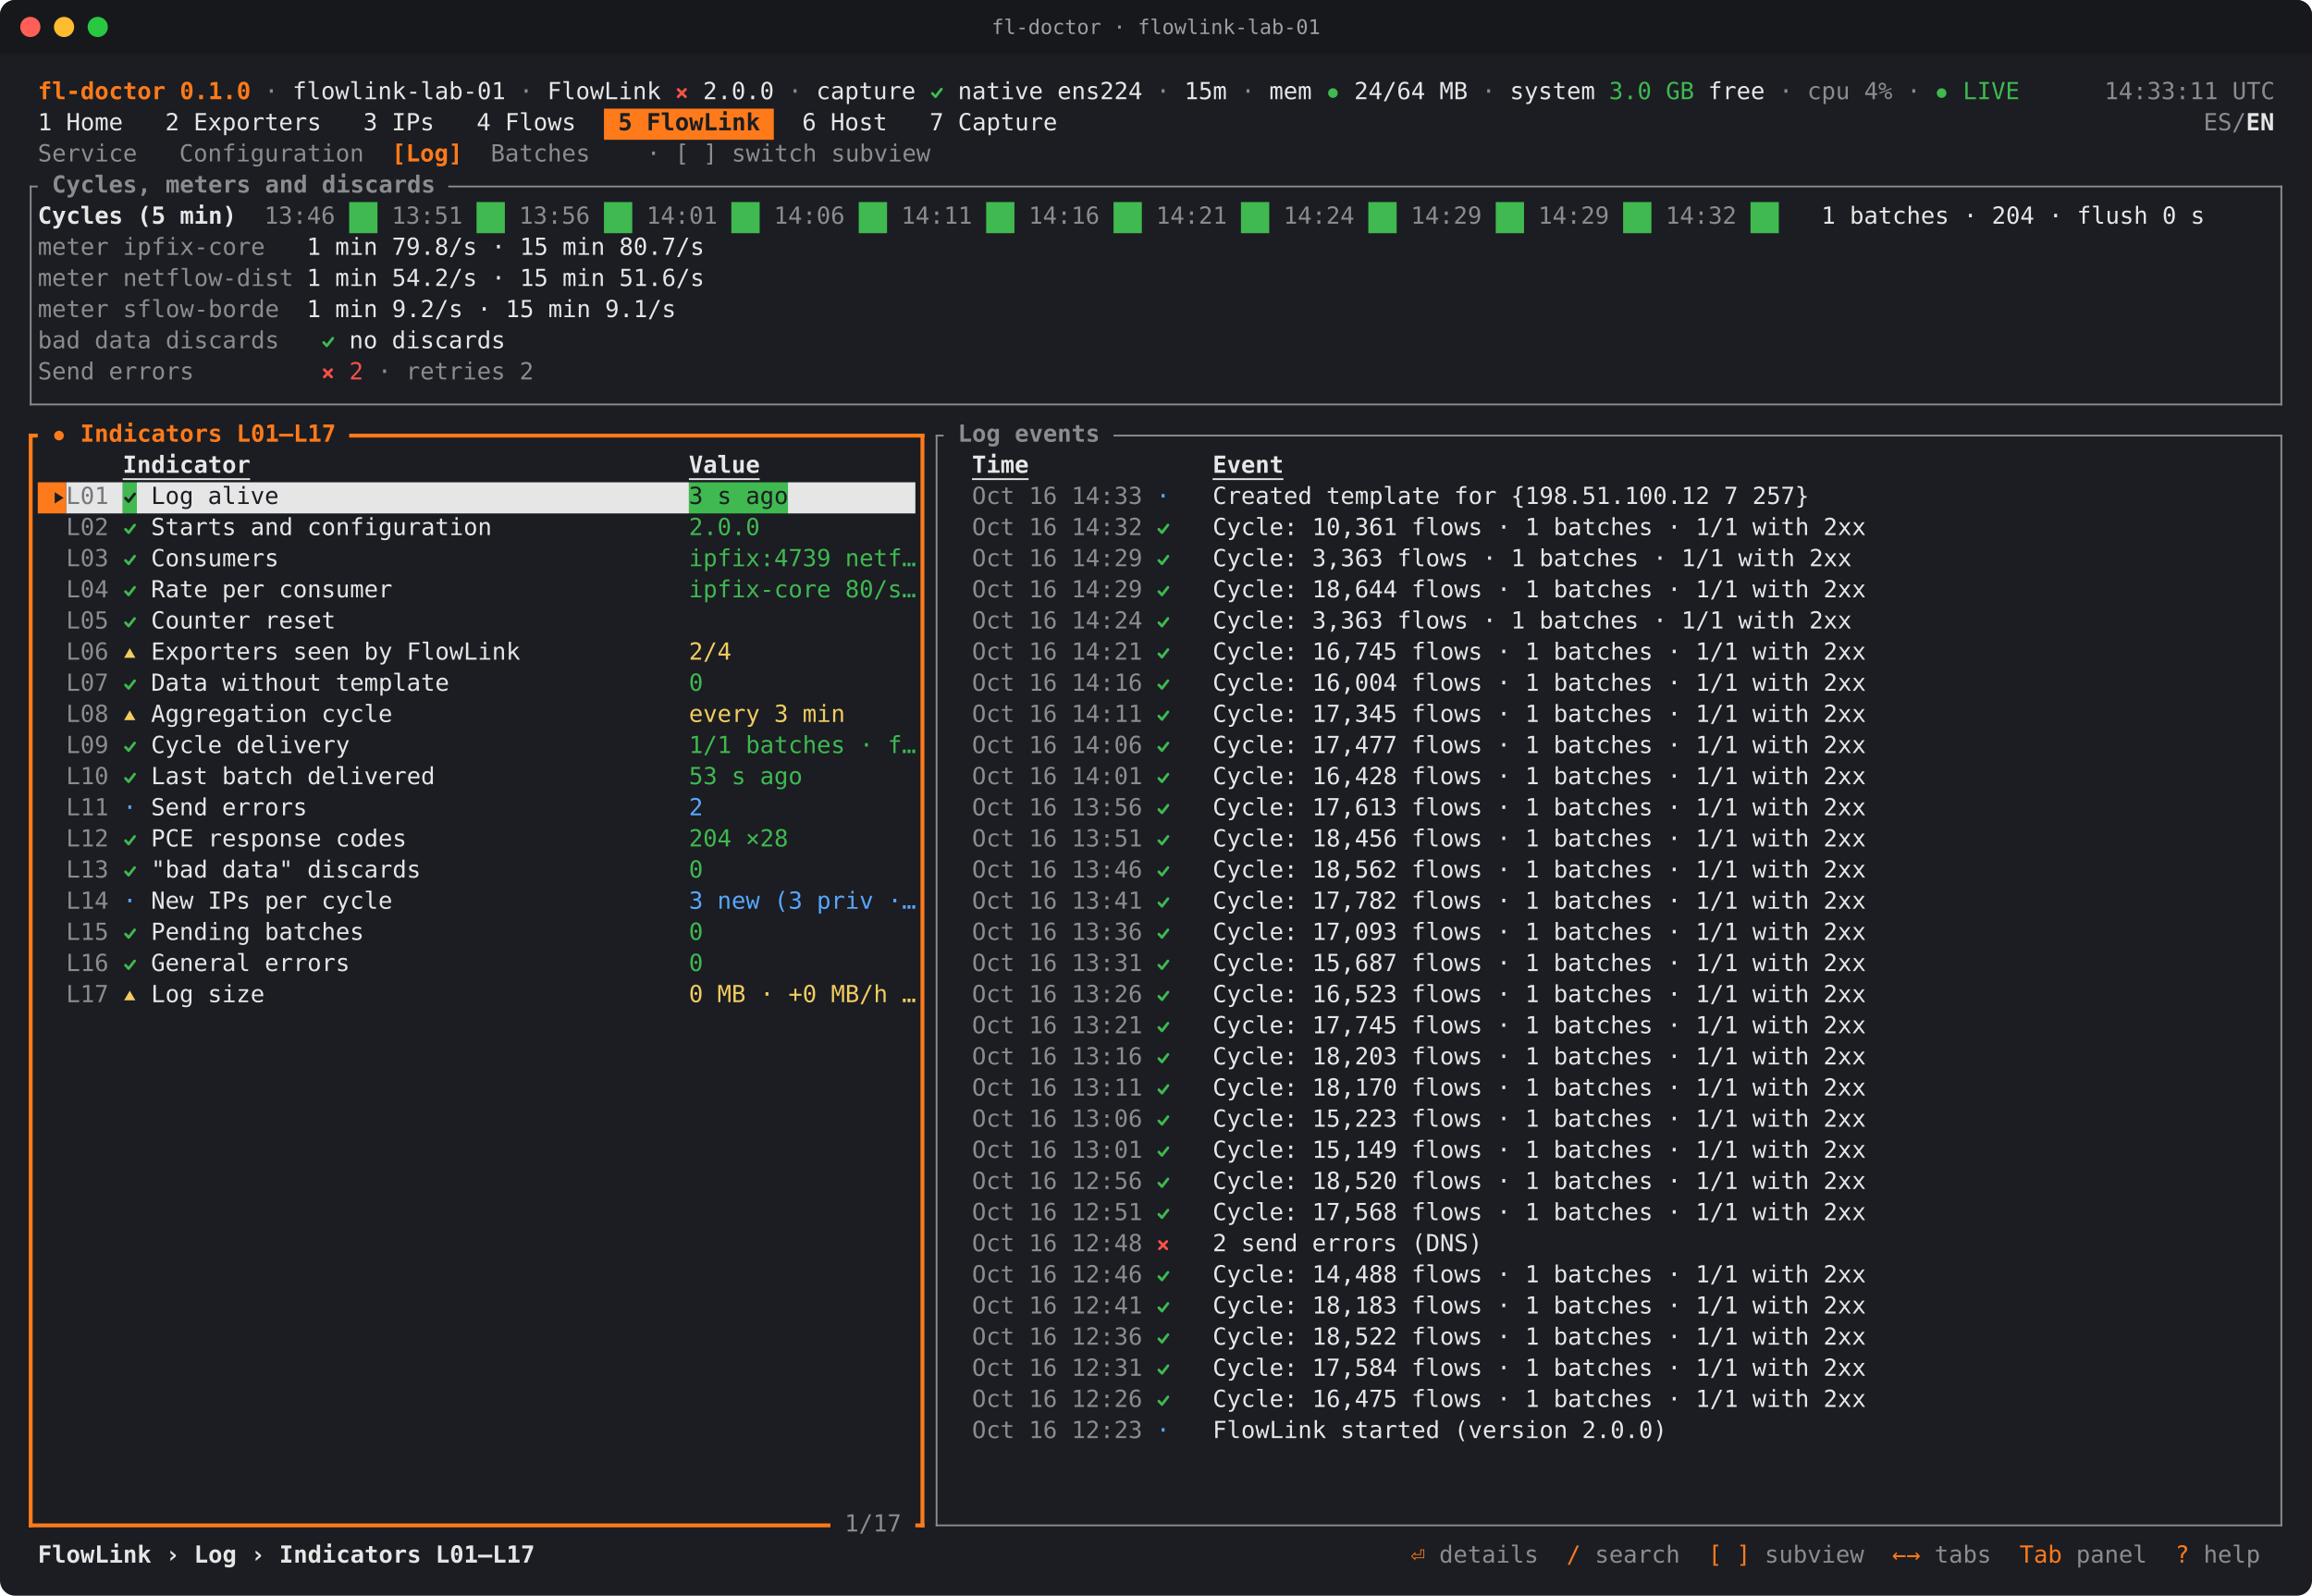
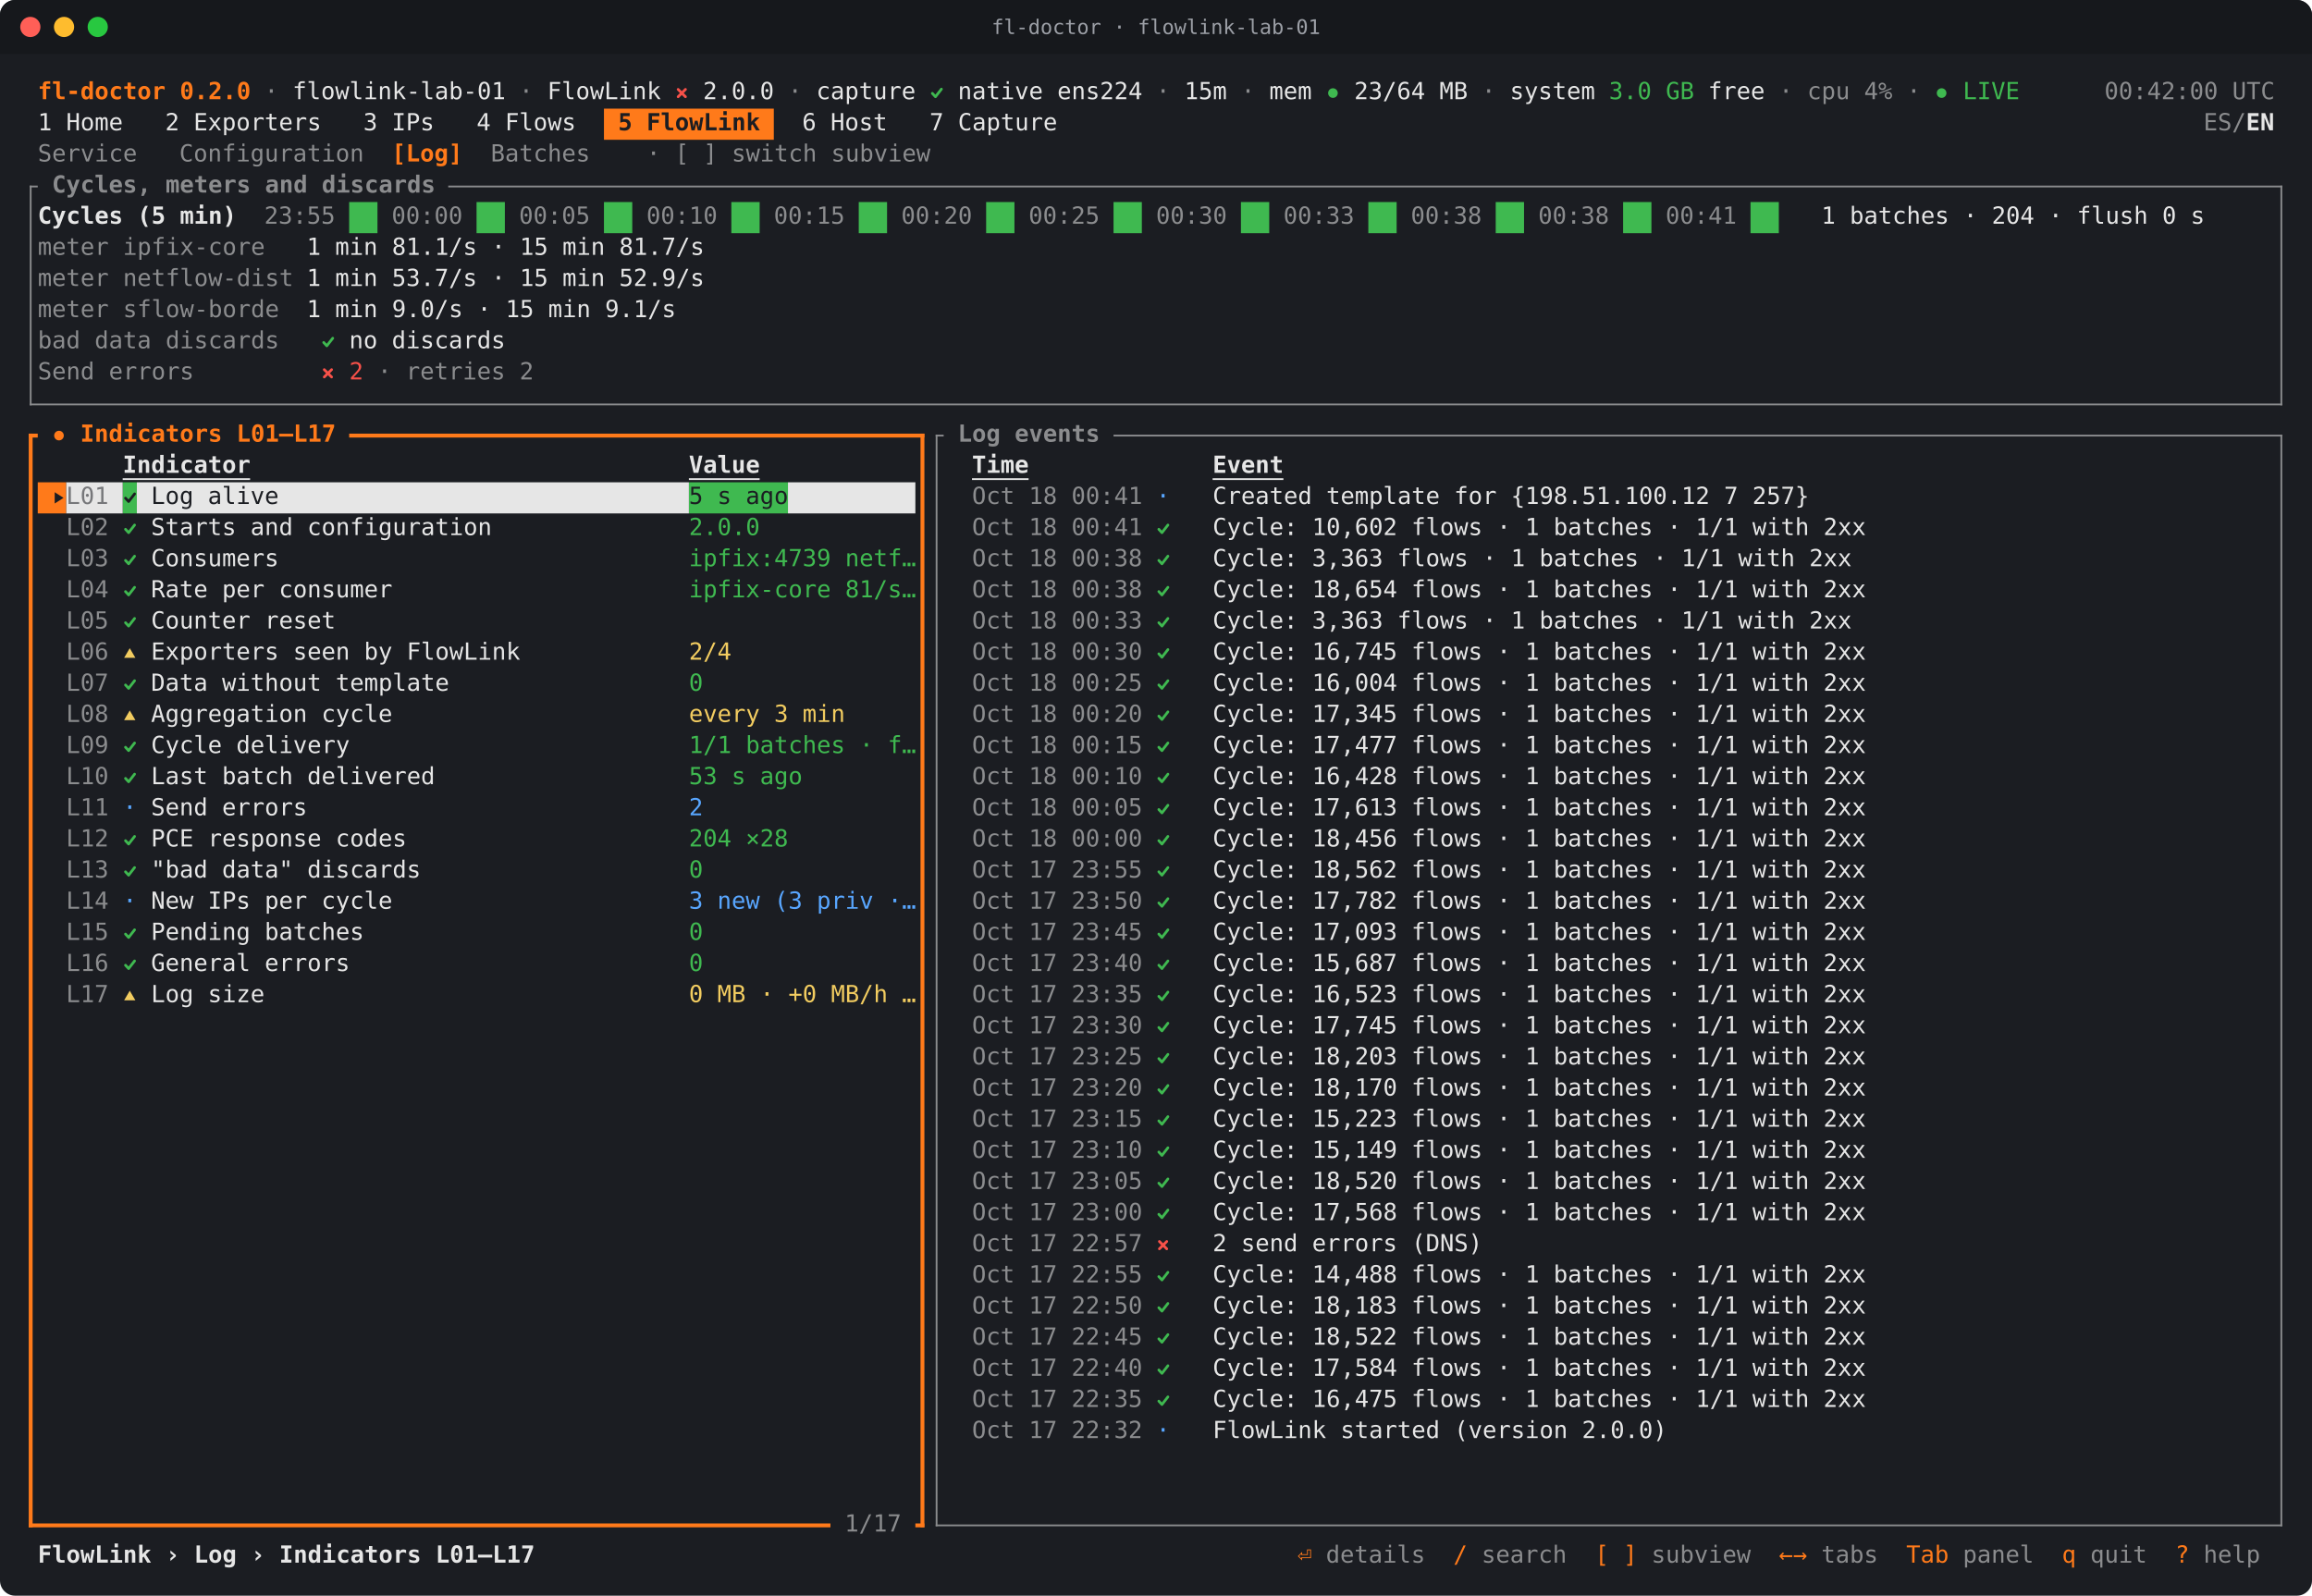
<svg xmlns="http://www.w3.org/2000/svg" role="img" viewBox="0 0 1372 947.04" width="1372" height="947.04" aria-label="fl-doctor · flowlink-lab-01">
  <style>text{font-family:'JetBrains Mono','Cascadia Mono','SF Mono',Menlo,'DejaVu Sans Mono','Liberation Mono',Consolas,monospace;font-size:14px;white-space:pre}.b{font-weight:700}.i{font-style:italic}.c0{fill:#ff7a1a}.c1{fill:#8b8c8e}.c2{fill:#e6e6e6}.c3{fill:#3fb950}.c4{fill:#1b1d22}.c5{fill:#f85149}.c6{fill:#76777a}.c7{fill:#58a6ff}.c8{fill:#f2cc60}</style>
  <rect width="1372" height="947.04" rx="9" fill="#1b1d22" />
  <path d="M0 9a9 9 0 0 1 9-9h1354a9 9 0 0 1 9 9v23H0z" fill="#16181c" />
  <circle cx="18" cy="16" r="6" fill="#ff5f57" />
  <circle cx="38" cy="16" r="6" fill="#febc2e" />
  <circle cx="58" cy="16" r="6" fill="#28c840" />
  <text x="686" y="20.2" text-anchor="middle" style="font-size:12px" fill="#c8ccd4" fill-opacity=".75">fl-doctor · flowlink-lab-01</text>
  <rect x="72.8" y="286.24" width="8.4" height="18.48" fill="#3fb950" />
  <rect x="207.2" y="119.92" width="16.8" height="18.48" fill="#3fb950" />
  <rect x="282.8" y="119.92" width="16.8" height="18.48" fill="#3fb950" />
  <rect x="358.4" y="119.92" width="16.8" height="18.48" fill="#3fb950" />
  <rect x="408.8" y="286.24" width="58.8" height="18.48" fill="#3fb950" />
  <rect x="434" y="119.92" width="16.8" height="18.48" fill="#3fb950" />
  <rect x="509.6" y="119.92" width="16.8" height="18.48" fill="#3fb950" />
  <rect x="585.2" y="119.92" width="16.8" height="18.48" fill="#3fb950" />
  <rect x="660.8" y="119.92" width="16.8" height="18.48" fill="#3fb950" />
  <rect x="736.4" y="119.92" width="16.8" height="18.48" fill="#3fb950" />
  <rect x="812" y="119.92" width="16.8" height="18.48" fill="#3fb950" />
  <rect x="887.6" y="119.92" width="16.8" height="18.48" fill="#3fb950" />
  <rect x="963.2" y="119.92" width="16.8" height="18.48" fill="#3fb950" />
  <rect x="1038.8" y="119.92" width="16.8" height="18.48" fill="#3fb950" />
  <rect x="17.68" y="110.16" width="1.05" height="130.41" fill="#8b8c8e" />
  <rect x="17.68" y="110.16" width="4.72" height="1.05" fill="#8b8c8e" />
  <rect x="17.68" y="239.51" width="1336.65" height="1.05" fill="#8b8c8e" />
  <rect x="266" y="110.16" width="1088.33" height="1.05" fill="#8b8c8e" />
  <rect x="555.27" y="258" width="1.05" height="647.85" fill="#8b8c8e" />
  <rect x="555.27" y="258" width="4.73" height="1.05" fill="#8b8c8e" />
  <rect x="555.27" y="904.79" width="799.05" height="1.05" fill="#8b8c8e" />
  <rect x="660.8" y="258" width="693.53" height="1.05" fill="#8b8c8e" />
  <rect x="1353.28" y="110.16" width="1.05" height="130.41" fill="#8b8c8e" />
  <rect x="1353.28" y="258" width="1.05" height="647.85" fill="#8b8c8e" />
  <rect x="39.2" y="286.24" width="33.6" height="18.48" fill="#e6e6e6" />
  <rect x="81.2" y="286.24" width="327.6" height="18.48" fill="#e6e6e6" />
  <rect x="467.6" y="286.24" width="75.6" height="18.48" fill="#e6e6e6" />
  <rect x="17.05" y="257.37" width="2.31" height="649.11" fill="#ff7a1a" />
  <rect x="17.05" y="257.37" width="5.35" height="2.31" fill="#ff7a1a" />
  <rect x="17.05" y="904.16" width="475.75" height="2.31" fill="#ff7a1a" />
  <rect x="22.4" y="286.24" width="16.8" height="18.48" fill="#ff7a1a" />
  <rect x="207.2" y="257.37" width="341.35" height="2.31" fill="#ff7a1a" />
  <rect x="358.4" y="64.48" width="100.8" height="18.48" fill="#ff7a1a" />
  <rect x="543.2" y="904.16" width="5.35" height="2.31" fill="#ff7a1a" />
  <rect x="546.25" y="257.37" width="2.31" height="649.11" fill="#ff7a1a" />
  <path d="M402.42 53.06L406.78 57.42M406.78 53.06L402.42 57.42" fill="none" stroke="#f85149" stroke-width="1.6" stroke-linecap="round" />
  <path d="M553.28 55.41L555.13 57.42L558.66 52.89" fill="none" stroke="#3fb950" stroke-width="1.6" stroke-linecap="round" stroke-linejoin="round" />
  <circle cx="791" cy="55.24" r="2.86" fill="#3fb950" />
  <circle cx="1152.2" cy="55.24" r="2.86" fill="#3fb950" />
  <path d="M192.08 203.25L193.93 205.26L197.46 200.73" fill="none" stroke="#3fb950" stroke-width="1.6" stroke-linecap="round" stroke-linejoin="round" />
  <path d="M192.42 219.38L196.78 223.74M196.78 219.38L192.42 223.74" fill="none" stroke="#f85149" stroke-width="1.6" stroke-linecap="round" />
  <circle cx="35" cy="258.52" r="2.86" fill="#ff7a1a" />
  <path d="M32.45 292.13L37.71 295.48L32.45 298.83Z" fill="#1b1d22" />
  <path d="M74.48 295.65L76.33 297.66L79.86 293.13" fill="none" stroke="#1b1d22" stroke-width="1.6" stroke-linecap="round" stroke-linejoin="round" />
  <path d="M74.48 314.13L76.33 316.14L79.86 311.61" fill="none" stroke="#3fb950" stroke-width="1.6" stroke-linecap="round" stroke-linejoin="round" />
  <path d="M687.68 314.13L689.53 316.14L693.06 311.61" fill="none" stroke="#3fb950" stroke-width="1.6" stroke-linecap="round" stroke-linejoin="round" />
  <path d="M74.48 332.61L76.33 334.62L79.86 330.09" fill="none" stroke="#3fb950" stroke-width="1.6" stroke-linecap="round" stroke-linejoin="round" />
  <path d="M687.68 332.61L689.53 334.62L693.06 330.09" fill="none" stroke="#3fb950" stroke-width="1.6" stroke-linecap="round" stroke-linejoin="round" />
  <path d="M74.48 351.09L76.33 353.1L79.86 348.57" fill="none" stroke="#3fb950" stroke-width="1.6" stroke-linecap="round" stroke-linejoin="round" />
  <path d="M687.68 351.09L689.53 353.1L693.06 348.57" fill="none" stroke="#3fb950" stroke-width="1.6" stroke-linecap="round" stroke-linejoin="round" />
  <path d="M74.48 369.57L76.33 371.58L79.86 367.05" fill="none" stroke="#3fb950" stroke-width="1.6" stroke-linecap="round" stroke-linejoin="round" />
  <path d="M687.68 369.57L689.53 371.58L693.06 367.05" fill="none" stroke="#3fb950" stroke-width="1.6" stroke-linecap="round" stroke-linejoin="round" />
  <path d="M77 384.69L80.35 390.43L73.65 390.43Z" fill="#f2cc60" />
  <path d="M687.68 388.05L689.53 390.06L693.06 385.53" fill="none" stroke="#3fb950" stroke-width="1.6" stroke-linecap="round" stroke-linejoin="round" />
  <path d="M74.48 406.53L76.33 408.54L79.86 404.01" fill="none" stroke="#3fb950" stroke-width="1.6" stroke-linecap="round" stroke-linejoin="round" />
  <path d="M687.68 406.53L689.53 408.54L693.06 404.01" fill="none" stroke="#3fb950" stroke-width="1.6" stroke-linecap="round" stroke-linejoin="round" />
  <path d="M77 421.65L80.35 427.39L73.65 427.39Z" fill="#f2cc60" />
  <path d="M687.68 425.01L689.53 427.02L693.06 422.49" fill="none" stroke="#3fb950" stroke-width="1.6" stroke-linecap="round" stroke-linejoin="round" />
  <path d="M74.48 443.49L76.33 445.5L79.86 440.97" fill="none" stroke="#3fb950" stroke-width="1.6" stroke-linecap="round" stroke-linejoin="round" />
  <path d="M687.68 443.49L689.53 445.5L693.06 440.97" fill="none" stroke="#3fb950" stroke-width="1.6" stroke-linecap="round" stroke-linejoin="round" />
  <path d="M74.48 461.97L76.33 463.98L79.86 459.45" fill="none" stroke="#3fb950" stroke-width="1.6" stroke-linecap="round" stroke-linejoin="round" />
  <path d="M687.68 461.97L689.53 463.98L693.06 459.45" fill="none" stroke="#3fb950" stroke-width="1.6" stroke-linecap="round" stroke-linejoin="round" />
  <path d="M687.68 480.45L689.53 482.46L693.06 477.93" fill="none" stroke="#3fb950" stroke-width="1.6" stroke-linecap="round" stroke-linejoin="round" />
  <path d="M74.48 498.93L76.33 500.94L79.86 496.41" fill="none" stroke="#3fb950" stroke-width="1.6" stroke-linecap="round" stroke-linejoin="round" />
  <path d="M687.68 498.93L689.53 500.94L693.06 496.41" fill="none" stroke="#3fb950" stroke-width="1.6" stroke-linecap="round" stroke-linejoin="round" />
  <path d="M74.48 517.41L76.33 519.42L79.86 514.89" fill="none" stroke="#3fb950" stroke-width="1.6" stroke-linecap="round" stroke-linejoin="round" />
  <path d="M687.68 517.41L689.53 519.42L693.06 514.89" fill="none" stroke="#3fb950" stroke-width="1.6" stroke-linecap="round" stroke-linejoin="round" />
  <path d="M687.68 535.89L689.53 537.9L693.06 533.37" fill="none" stroke="#3fb950" stroke-width="1.6" stroke-linecap="round" stroke-linejoin="round" />
  <path d="M74.48 554.37L76.33 556.38L79.86 551.85" fill="none" stroke="#3fb950" stroke-width="1.6" stroke-linecap="round" stroke-linejoin="round" />
  <path d="M687.68 554.37L689.53 556.38L693.06 551.85" fill="none" stroke="#3fb950" stroke-width="1.6" stroke-linecap="round" stroke-linejoin="round" />
  <path d="M74.48 572.85L76.33 574.86L79.86 570.33" fill="none" stroke="#3fb950" stroke-width="1.6" stroke-linecap="round" stroke-linejoin="round" />
  <path d="M687.68 572.85L689.53 574.86L693.06 570.33" fill="none" stroke="#3fb950" stroke-width="1.6" stroke-linecap="round" stroke-linejoin="round" />
  <path d="M77 587.97L80.35 593.71L73.65 593.71Z" fill="#f2cc60" />
  <path d="M687.68 591.33L689.53 593.34L693.06 588.81" fill="none" stroke="#3fb950" stroke-width="1.6" stroke-linecap="round" stroke-linejoin="round" />
  <path d="M687.68 609.81L689.53 611.82L693.06 607.29" fill="none" stroke="#3fb950" stroke-width="1.6" stroke-linecap="round" stroke-linejoin="round" />
  <path d="M687.68 628.29L689.53 630.3L693.06 625.77" fill="none" stroke="#3fb950" stroke-width="1.6" stroke-linecap="round" stroke-linejoin="round" />
  <path d="M687.68 646.77L689.53 648.78L693.06 644.25" fill="none" stroke="#3fb950" stroke-width="1.6" stroke-linecap="round" stroke-linejoin="round" />
  <path d="M687.68 665.25L689.53 667.26L693.06 662.73" fill="none" stroke="#3fb950" stroke-width="1.6" stroke-linecap="round" stroke-linejoin="round" />
  <path d="M687.68 683.73L689.53 685.74L693.06 681.21" fill="none" stroke="#3fb950" stroke-width="1.6" stroke-linecap="round" stroke-linejoin="round" />
  <path d="M687.68 702.21L689.53 704.22L693.06 699.69" fill="none" stroke="#3fb950" stroke-width="1.6" stroke-linecap="round" stroke-linejoin="round" />
  <path d="M687.68 720.69L689.53 722.7L693.06 718.17" fill="none" stroke="#3fb950" stroke-width="1.6" stroke-linecap="round" stroke-linejoin="round" />
  <path d="M688.02 736.82L692.38 741.18M692.38 736.82L688.02 741.18" fill="none" stroke="#f85149" stroke-width="1.6" stroke-linecap="round" />
  <path d="M687.68 757.65L689.53 759.66L693.06 755.13" fill="none" stroke="#3fb950" stroke-width="1.6" stroke-linecap="round" stroke-linejoin="round" />
  <path d="M687.68 776.13L689.53 778.14L693.06 773.61" fill="none" stroke="#3fb950" stroke-width="1.6" stroke-linecap="round" stroke-linejoin="round" />
  <path d="M687.68 794.61L689.53 796.62L693.06 792.09" fill="none" stroke="#3fb950" stroke-width="1.6" stroke-linecap="round" stroke-linejoin="round" />
  <path d="M687.68 813.09L689.53 815.1L693.06 810.57" fill="none" stroke="#3fb950" stroke-width="1.6" stroke-linecap="round" stroke-linejoin="round" />
  <path d="M687.68 831.57L689.53 833.58L693.06 829.05" fill="none" stroke="#3fb950" stroke-width="1.6" stroke-linecap="round" stroke-linejoin="round" />
-   <text class="c0 b" x="22.4" y="58.86" textLength="126" lengthAdjust="spacing" xml:space="preserve">fl-doctor 0.1.0</text>
+   <text class="c0 b" x="22.4" y="58.86" textLength="126" lengthAdjust="spacing" xml:space="preserve">fl-doctor 0.2.0</text>
  <text class="c1" x="156.8" y="58.86" textLength="8.4" lengthAdjust="spacing" xml:space="preserve">·</text>
  <text class="c2" x="173.6" y="58.86" textLength="126" lengthAdjust="spacing" xml:space="preserve">flowlink-lab-01</text>
  <text class="c1" x="308" y="58.86" textLength="8.4" lengthAdjust="spacing" xml:space="preserve">·</text>
  <text class="c2" x="324.8" y="58.86" textLength="67.2" lengthAdjust="spacing" xml:space="preserve">FlowLink</text>
  <text class="c2" x="417.2" y="58.86" textLength="42" lengthAdjust="spacing" xml:space="preserve">2.0.0</text>
  <text class="c1" x="467.6" y="58.86" textLength="8.4" lengthAdjust="spacing" xml:space="preserve">·</text>
  <text class="c2" x="484.4" y="58.86" textLength="58.8" lengthAdjust="spacing" xml:space="preserve">capture</text>
  <text class="c2" x="568.4" y="58.86" textLength="109.2" lengthAdjust="spacing" xml:space="preserve">native ens224</text>
  <text class="c1" x="686" y="58.86" textLength="8.4" lengthAdjust="spacing" xml:space="preserve">·</text>
  <text class="c2" x="702.8" y="58.86" textLength="25.2" lengthAdjust="spacing" xml:space="preserve">15m</text>
  <text class="c1" x="736.4" y="58.86" textLength="8.4" lengthAdjust="spacing" xml:space="preserve">·</text>
  <text class="c2" x="753.2" y="58.86" textLength="25.2" lengthAdjust="spacing" xml:space="preserve">mem</text>
-   <text class="c2" x="803.6" y="58.86" textLength="67.2" lengthAdjust="spacing" xml:space="preserve">24/64 MB</text>
+   <text class="c2" x="803.6" y="58.86" textLength="67.2" lengthAdjust="spacing" xml:space="preserve">23/64 MB</text>
  <text class="c1" x="879.2" y="58.86" textLength="8.4" lengthAdjust="spacing" xml:space="preserve">·</text>
  <text class="c2" x="896" y="58.86" textLength="50.4" lengthAdjust="spacing" xml:space="preserve">system</text>
  <text class="c3" x="954.8" y="58.86" textLength="50.4" lengthAdjust="spacing" xml:space="preserve">3.0 GB</text>
  <text class="c2" x="1013.6" y="58.86" textLength="33.6" lengthAdjust="spacing" xml:space="preserve">free</text>
  <text class="c1" x="1055.6" y="58.86" textLength="84" lengthAdjust="spacing" xml:space="preserve">· cpu 4% ·</text>
  <text class="c3" x="1164.8" y="58.86" textLength="33.6" lengthAdjust="spacing" xml:space="preserve">LIVE</text>
-   <text class="c1" x="1248.8" y="58.86" textLength="100.8" lengthAdjust="spacing" xml:space="preserve">14:33:11 UTC</text>
+   <text class="c1" x="1248.8" y="58.86" textLength="100.8" lengthAdjust="spacing" xml:space="preserve">00:42:00 UTC</text>
  <text class="c2" x="22.4" y="77.34" textLength="50.4" lengthAdjust="spacing" xml:space="preserve">1 Home</text>
  <text class="c2" x="98" y="77.34" textLength="92.4" lengthAdjust="spacing" xml:space="preserve">2 Exporters</text>
  <text class="c2" x="215.6" y="77.34" textLength="42" lengthAdjust="spacing" xml:space="preserve">3 IPs</text>
  <text class="c2" x="282.8" y="77.34" textLength="58.8" lengthAdjust="spacing" xml:space="preserve">4 Flows</text>
  <text class="c4 b" x="366.8" y="77.34" textLength="84" lengthAdjust="spacing" xml:space="preserve">5 FlowLink</text>
  <text class="c2" x="476" y="77.34" textLength="50.4" lengthAdjust="spacing" xml:space="preserve">6 Host</text>
  <text class="c2" x="551.6" y="77.34" textLength="75.6" lengthAdjust="spacing" xml:space="preserve">7 Capture</text>
  <text class="c1" x="1307.6" y="77.34" textLength="25.2" lengthAdjust="spacing" xml:space="preserve">ES/</text>
  <text class="c2 b" x="1332.8" y="77.34" textLength="16.8" lengthAdjust="spacing" xml:space="preserve">EN</text>
  <text class="c1" x="22.4" y="95.82" textLength="58.8" lengthAdjust="spacing" xml:space="preserve">Service</text>
  <text class="c1" x="106.4" y="95.82" textLength="109.2" lengthAdjust="spacing" xml:space="preserve">Configuration</text>
  <text class="c0 b" x="232.4" y="95.82" textLength="42" lengthAdjust="spacing" xml:space="preserve">[Log]</text>
  <text class="c1" x="291.2" y="95.82" textLength="58.8" lengthAdjust="spacing" xml:space="preserve">Batches</text>
  <text class="c1" x="383.6" y="95.82" textLength="168" lengthAdjust="spacing" xml:space="preserve">· [ ] switch subview</text>
  <text class="c1 b" x="30.8" y="114.3" textLength="226.8" lengthAdjust="spacing" xml:space="preserve">Cycles, meters and discards</text>
  <text class="c2 b" x="22.4" y="132.78" textLength="117.6" lengthAdjust="spacing" xml:space="preserve">Cycles (5 min)</text>
-   <text class="c1" x="156.8" y="132.78" textLength="42" lengthAdjust="spacing" xml:space="preserve">13:46</text>
-   <text class="c1" x="232.4" y="132.78" textLength="42" lengthAdjust="spacing" xml:space="preserve">13:51</text>
-   <text class="c1" x="308" y="132.78" textLength="42" lengthAdjust="spacing" xml:space="preserve">13:56</text>
-   <text class="c1" x="383.6" y="132.78" textLength="42" lengthAdjust="spacing" xml:space="preserve">14:01</text>
-   <text class="c1" x="459.2" y="132.78" textLength="42" lengthAdjust="spacing" xml:space="preserve">14:06</text>
-   <text class="c1" x="534.8" y="132.78" textLength="42" lengthAdjust="spacing" xml:space="preserve">14:11</text>
-   <text class="c1" x="610.4" y="132.78" textLength="42" lengthAdjust="spacing" xml:space="preserve">14:16</text>
-   <text class="c1" x="686" y="132.78" textLength="42" lengthAdjust="spacing" xml:space="preserve">14:21</text>
-   <text class="c1" x="761.6" y="132.78" textLength="42" lengthAdjust="spacing" xml:space="preserve">14:24</text>
-   <text class="c1" x="837.2" y="132.78" textLength="42" lengthAdjust="spacing" xml:space="preserve">14:29</text>
-   <text class="c1" x="912.8" y="132.78" textLength="42" lengthAdjust="spacing" xml:space="preserve">14:29</text>
-   <text class="c1" x="988.4" y="132.78" textLength="42" lengthAdjust="spacing" xml:space="preserve">14:32</text>
+   <text class="c1" x="156.8" y="132.78" textLength="42" lengthAdjust="spacing" xml:space="preserve">23:55</text>
+   <text class="c1" x="232.4" y="132.78" textLength="42" lengthAdjust="spacing" xml:space="preserve">00:00</text>
+   <text class="c1" x="308" y="132.78" textLength="42" lengthAdjust="spacing" xml:space="preserve">00:05</text>
+   <text class="c1" x="383.6" y="132.78" textLength="42" lengthAdjust="spacing" xml:space="preserve">00:10</text>
+   <text class="c1" x="459.2" y="132.78" textLength="42" lengthAdjust="spacing" xml:space="preserve">00:15</text>
+   <text class="c1" x="534.8" y="132.78" textLength="42" lengthAdjust="spacing" xml:space="preserve">00:20</text>
+   <text class="c1" x="610.4" y="132.78" textLength="42" lengthAdjust="spacing" xml:space="preserve">00:25</text>
+   <text class="c1" x="686" y="132.78" textLength="42" lengthAdjust="spacing" xml:space="preserve">00:30</text>
+   <text class="c1" x="761.6" y="132.78" textLength="42" lengthAdjust="spacing" xml:space="preserve">00:33</text>
+   <text class="c1" x="837.2" y="132.78" textLength="42" lengthAdjust="spacing" xml:space="preserve">00:38</text>
+   <text class="c1" x="912.8" y="132.78" textLength="42" lengthAdjust="spacing" xml:space="preserve">00:38</text>
+   <text class="c1" x="988.4" y="132.78" textLength="42" lengthAdjust="spacing" xml:space="preserve">00:41</text>
  <text class="c2" x="1080.8" y="132.78" textLength="226.8" lengthAdjust="spacing" xml:space="preserve">1 batches · 204 · flush 0 s</text>
  <text class="c1" x="22.4" y="151.26" textLength="134.4" lengthAdjust="spacing" xml:space="preserve">meter ipfix-core</text>
-   <text class="c2" x="182" y="151.26" textLength="235.2" lengthAdjust="spacing" xml:space="preserve">1 min 79.8/s · 15 min 80.7/s</text>
+   <text class="c2" x="182" y="151.26" textLength="235.2" lengthAdjust="spacing" xml:space="preserve">1 min 81.1/s · 15 min 81.7/s</text>
  <text class="c1" x="22.4" y="169.74" textLength="151.2" lengthAdjust="spacing" xml:space="preserve">meter netflow-dist</text>
-   <text class="c2" x="182" y="169.74" textLength="235.2" lengthAdjust="spacing" xml:space="preserve">1 min 54.2/s · 15 min 51.6/s</text>
+   <text class="c2" x="182" y="169.74" textLength="235.2" lengthAdjust="spacing" xml:space="preserve">1 min 53.7/s · 15 min 52.9/s</text>
  <text class="c1" x="22.4" y="188.22" textLength="142.8" lengthAdjust="spacing" xml:space="preserve">meter sflow-borde</text>
-   <text class="c2" x="182" y="188.22" textLength="218.4" lengthAdjust="spacing" xml:space="preserve">1 min 9.2/s · 15 min 9.1/s</text>
+   <text class="c2" x="182" y="188.22" textLength="218.4" lengthAdjust="spacing" xml:space="preserve">1 min 9.0/s · 15 min 9.1/s</text>
  <text class="c1" x="22.4" y="206.7" textLength="142.8" lengthAdjust="spacing" xml:space="preserve">bad data discards</text>
  <text class="c2" x="207.2" y="206.7" textLength="92.4" lengthAdjust="spacing" xml:space="preserve">no discards</text>
  <text class="c1" x="22.4" y="225.18" textLength="92.4" lengthAdjust="spacing" xml:space="preserve">Send errors</text>
  <text class="c5" x="207.2" y="225.18" textLength="8.4" lengthAdjust="spacing" xml:space="preserve">2</text>
  <text class="c1" x="224" y="225.18" textLength="92.4" lengthAdjust="spacing" xml:space="preserve">· retries 2</text>
  <text class="c0 b" x="47.6" y="262.14" textLength="151.2" lengthAdjust="spacing" xml:space="preserve">Indicators L01–L17</text>
  <text class="c1 b" x="568.4" y="262.14" textLength="84" lengthAdjust="spacing" xml:space="preserve">Log events</text>
  <text class="c2 b" x="72.8" y="280.62" textLength="75.6" lengthAdjust="spacing" xml:space="preserve">Indicator</text>
  <rect x="72.8" y="283.84" width="75.6" height="1.05" fill="#e6e6e6" />
  <text class="c2 b" x="408.8" y="280.62" textLength="42" lengthAdjust="spacing" xml:space="preserve">Value</text>
  <rect x="408.8" y="283.84" width="42" height="1.05" fill="#e6e6e6" />
  <text class="c2 b" x="576.8" y="280.62" textLength="33.6" lengthAdjust="spacing" xml:space="preserve">Time</text>
  <rect x="576.8" y="283.84" width="33.6" height="1.05" fill="#e6e6e6" />
  <text class="c2 b" x="719.6" y="280.62" textLength="42" lengthAdjust="spacing" xml:space="preserve">Event</text>
  <rect x="719.6" y="283.84" width="42" height="1.05" fill="#e6e6e6" />
  <text class="c6" x="39.2" y="299.1" textLength="25.2" lengthAdjust="spacing" xml:space="preserve">L01</text>
  <text class="c4" x="89.6" y="299.1" textLength="75.6" lengthAdjust="spacing" xml:space="preserve">Log alive</text>
-   <text class="c4" x="408.8" y="299.1" textLength="58.8" lengthAdjust="spacing" xml:space="preserve">3 s ago</text>
-   <text class="c1" x="576.8" y="299.1" textLength="100.8" lengthAdjust="spacing" xml:space="preserve">Oct 16 14:33</text>
+   <text class="c4" x="408.8" y="299.1" textLength="58.8" lengthAdjust="spacing" xml:space="preserve">5 s ago</text>
+   <text class="c1" x="576.8" y="299.1" textLength="100.8" lengthAdjust="spacing" xml:space="preserve">Oct 18 00:41</text>
  <text class="c7" x="686" y="299.1" textLength="8.4" lengthAdjust="spacing" xml:space="preserve">·</text>
  <text class="c2" x="719.6" y="299.1" textLength="352.8" lengthAdjust="spacing" xml:space="preserve">Created template for {198.51.100.12 7 257}</text>
  <text class="c1" x="39.2" y="317.58" textLength="25.2" lengthAdjust="spacing" xml:space="preserve">L02</text>
  <text class="c2" x="89.6" y="317.58" textLength="201.6" lengthAdjust="spacing" xml:space="preserve">Starts and configuration</text>
  <text class="c3" x="408.8" y="317.58" textLength="42" lengthAdjust="spacing" xml:space="preserve">2.0.0</text>
-   <text class="c1" x="576.8" y="317.58" textLength="100.8" lengthAdjust="spacing" xml:space="preserve">Oct 16 14:32</text>
-   <text class="c2" x="719.6" y="317.58" textLength="386.4" lengthAdjust="spacing" xml:space="preserve">Cycle: 10,361 flows · 1 batches · 1/1 with 2xx</text>
+   <text class="c1" x="576.8" y="317.58" textLength="100.8" lengthAdjust="spacing" xml:space="preserve">Oct 18 00:41</text>
+   <text class="c2" x="719.6" y="317.58" textLength="386.4" lengthAdjust="spacing" xml:space="preserve">Cycle: 10,602 flows · 1 batches · 1/1 with 2xx</text>
  <text class="c1" x="39.2" y="336.06" textLength="25.2" lengthAdjust="spacing" xml:space="preserve">L03</text>
  <text class="c2" x="89.6" y="336.06" textLength="75.6" lengthAdjust="spacing" xml:space="preserve">Consumers</text>
  <text class="c3" x="408.8" y="336.06" textLength="134.4" lengthAdjust="spacing" xml:space="preserve">ipfix:4739 netf…</text>
-   <text class="c1" x="576.8" y="336.06" textLength="100.8" lengthAdjust="spacing" xml:space="preserve">Oct 16 14:29</text>
+   <text class="c1" x="576.8" y="336.06" textLength="100.8" lengthAdjust="spacing" xml:space="preserve">Oct 18 00:38</text>
  <text class="c2" x="719.6" y="336.06" textLength="378" lengthAdjust="spacing" xml:space="preserve">Cycle: 3,363 flows · 1 batches · 1/1 with 2xx</text>
  <text class="c1" x="39.2" y="354.54" textLength="25.2" lengthAdjust="spacing" xml:space="preserve">L04</text>
  <text class="c2" x="89.6" y="354.54" textLength="142.8" lengthAdjust="spacing" xml:space="preserve">Rate per consumer</text>
-   <text class="c3" x="408.8" y="354.54" textLength="134.4" lengthAdjust="spacing" xml:space="preserve">ipfix-core 80/s…</text>
-   <text class="c1" x="576.8" y="354.54" textLength="100.8" lengthAdjust="spacing" xml:space="preserve">Oct 16 14:29</text>
-   <text class="c2" x="719.6" y="354.54" textLength="386.4" lengthAdjust="spacing" xml:space="preserve">Cycle: 18,644 flows · 1 batches · 1/1 with 2xx</text>
+   <text class="c3" x="408.8" y="354.54" textLength="134.4" lengthAdjust="spacing" xml:space="preserve">ipfix-core 81/s…</text>
+   <text class="c1" x="576.8" y="354.54" textLength="100.8" lengthAdjust="spacing" xml:space="preserve">Oct 18 00:38</text>
+   <text class="c2" x="719.6" y="354.54" textLength="386.4" lengthAdjust="spacing" xml:space="preserve">Cycle: 18,654 flows · 1 batches · 1/1 with 2xx</text>
  <text class="c1" x="39.2" y="373.02" textLength="25.2" lengthAdjust="spacing" xml:space="preserve">L05</text>
  <text class="c2" x="89.6" y="373.02" textLength="109.2" lengthAdjust="spacing" xml:space="preserve">Counter reset</text>
-   <text class="c1" x="576.8" y="373.02" textLength="100.8" lengthAdjust="spacing" xml:space="preserve">Oct 16 14:24</text>
+   <text class="c1" x="576.8" y="373.02" textLength="100.8" lengthAdjust="spacing" xml:space="preserve">Oct 18 00:33</text>
  <text class="c2" x="719.6" y="373.02" textLength="378" lengthAdjust="spacing" xml:space="preserve">Cycle: 3,363 flows · 1 batches · 1/1 with 2xx</text>
  <text class="c1" x="39.2" y="391.5" textLength="25.2" lengthAdjust="spacing" xml:space="preserve">L06</text>
  <text class="c2" x="89.6" y="391.5" textLength="218.4" lengthAdjust="spacing" xml:space="preserve">Exporters seen by FlowLink</text>
  <text class="c8" x="408.8" y="391.5" textLength="25.2" lengthAdjust="spacing" xml:space="preserve">2/4</text>
-   <text class="c1" x="576.8" y="391.5" textLength="100.8" lengthAdjust="spacing" xml:space="preserve">Oct 16 14:21</text>
+   <text class="c1" x="576.8" y="391.5" textLength="100.8" lengthAdjust="spacing" xml:space="preserve">Oct 18 00:30</text>
  <text class="c2" x="719.6" y="391.5" textLength="386.4" lengthAdjust="spacing" xml:space="preserve">Cycle: 16,745 flows · 1 batches · 1/1 with 2xx</text>
  <text class="c1" x="39.2" y="409.98" textLength="25.2" lengthAdjust="spacing" xml:space="preserve">L07</text>
  <text class="c2" x="89.6" y="409.98" textLength="176.4" lengthAdjust="spacing" xml:space="preserve">Data without template</text>
  <text class="c3" x="408.8" y="409.98" textLength="8.4" lengthAdjust="spacing" xml:space="preserve">0</text>
-   <text class="c1" x="576.8" y="409.98" textLength="100.8" lengthAdjust="spacing" xml:space="preserve">Oct 16 14:16</text>
+   <text class="c1" x="576.8" y="409.98" textLength="100.8" lengthAdjust="spacing" xml:space="preserve">Oct 18 00:25</text>
  <text class="c2" x="719.6" y="409.98" textLength="386.4" lengthAdjust="spacing" xml:space="preserve">Cycle: 16,004 flows · 1 batches · 1/1 with 2xx</text>
  <text class="c1" x="39.2" y="428.46" textLength="25.2" lengthAdjust="spacing" xml:space="preserve">L08</text>
  <text class="c2" x="89.6" y="428.46" textLength="142.8" lengthAdjust="spacing" xml:space="preserve">Aggregation cycle</text>
  <text class="c8" x="408.8" y="428.46" textLength="92.4" lengthAdjust="spacing" xml:space="preserve">every 3 min</text>
-   <text class="c1" x="576.8" y="428.46" textLength="100.8" lengthAdjust="spacing" xml:space="preserve">Oct 16 14:11</text>
+   <text class="c1" x="576.8" y="428.46" textLength="100.8" lengthAdjust="spacing" xml:space="preserve">Oct 18 00:20</text>
  <text class="c2" x="719.6" y="428.46" textLength="386.4" lengthAdjust="spacing" xml:space="preserve">Cycle: 17,345 flows · 1 batches · 1/1 with 2xx</text>
  <text class="c1" x="39.2" y="446.94" textLength="25.2" lengthAdjust="spacing" xml:space="preserve">L09</text>
  <text class="c2" x="89.6" y="446.94" textLength="117.6" lengthAdjust="spacing" xml:space="preserve">Cycle delivery</text>
  <text class="c3" x="408.8" y="446.94" textLength="134.4" lengthAdjust="spacing" xml:space="preserve">1/1 batches · f…</text>
-   <text class="c1" x="576.8" y="446.94" textLength="100.8" lengthAdjust="spacing" xml:space="preserve">Oct 16 14:06</text>
+   <text class="c1" x="576.8" y="446.94" textLength="100.8" lengthAdjust="spacing" xml:space="preserve">Oct 18 00:15</text>
  <text class="c2" x="719.6" y="446.94" textLength="386.4" lengthAdjust="spacing" xml:space="preserve">Cycle: 17,477 flows · 1 batches · 1/1 with 2xx</text>
  <text class="c1" x="39.2" y="465.42" textLength="25.2" lengthAdjust="spacing" xml:space="preserve">L10</text>
  <text class="c2" x="89.6" y="465.42" textLength="168" lengthAdjust="spacing" xml:space="preserve">Last batch delivered</text>
  <text class="c3" x="408.8" y="465.42" textLength="67.2" lengthAdjust="spacing" xml:space="preserve">53 s ago</text>
-   <text class="c1" x="576.8" y="465.42" textLength="100.8" lengthAdjust="spacing" xml:space="preserve">Oct 16 14:01</text>
+   <text class="c1" x="576.8" y="465.42" textLength="100.8" lengthAdjust="spacing" xml:space="preserve">Oct 18 00:10</text>
  <text class="c2" x="719.6" y="465.42" textLength="386.4" lengthAdjust="spacing" xml:space="preserve">Cycle: 16,428 flows · 1 batches · 1/1 with 2xx</text>
  <text class="c1" x="39.2" y="483.9" textLength="25.2" lengthAdjust="spacing" xml:space="preserve">L11</text>
  <text class="c7" x="72.8" y="483.9" textLength="8.4" lengthAdjust="spacing" xml:space="preserve">·</text>
  <text class="c2" x="89.6" y="483.9" textLength="92.4" lengthAdjust="spacing" xml:space="preserve">Send errors</text>
  <text class="c7" x="408.8" y="483.9" textLength="8.4" lengthAdjust="spacing" xml:space="preserve">2</text>
-   <text class="c1" x="576.8" y="483.9" textLength="100.8" lengthAdjust="spacing" xml:space="preserve">Oct 16 13:56</text>
+   <text class="c1" x="576.8" y="483.9" textLength="100.8" lengthAdjust="spacing" xml:space="preserve">Oct 18 00:05</text>
  <text class="c2" x="719.6" y="483.9" textLength="386.4" lengthAdjust="spacing" xml:space="preserve">Cycle: 17,613 flows · 1 batches · 1/1 with 2xx</text>
  <text class="c1" x="39.2" y="502.38" textLength="25.2" lengthAdjust="spacing" xml:space="preserve">L12</text>
  <text class="c2" x="89.6" y="502.38" textLength="151.2" lengthAdjust="spacing" xml:space="preserve">PCE response codes</text>
  <text class="c3" x="408.8" y="502.38" textLength="58.8" lengthAdjust="spacing" xml:space="preserve">204 ×28</text>
-   <text class="c1" x="576.8" y="502.38" textLength="100.8" lengthAdjust="spacing" xml:space="preserve">Oct 16 13:51</text>
+   <text class="c1" x="576.8" y="502.38" textLength="100.8" lengthAdjust="spacing" xml:space="preserve">Oct 18 00:00</text>
  <text class="c2" x="719.6" y="502.38" textLength="386.4" lengthAdjust="spacing" xml:space="preserve">Cycle: 18,456 flows · 1 batches · 1/1 with 2xx</text>
  <text class="c1" x="39.2" y="520.86" textLength="25.2" lengthAdjust="spacing" xml:space="preserve">L13</text>
  <text class="c2" x="89.6" y="520.86" textLength="159.6" lengthAdjust="spacing" xml:space="preserve">"bad data" discards</text>
  <text class="c3" x="408.8" y="520.86" textLength="8.4" lengthAdjust="spacing" xml:space="preserve">0</text>
-   <text class="c1" x="576.8" y="520.86" textLength="100.8" lengthAdjust="spacing" xml:space="preserve">Oct 16 13:46</text>
+   <text class="c1" x="576.8" y="520.86" textLength="100.8" lengthAdjust="spacing" xml:space="preserve">Oct 17 23:55</text>
  <text class="c2" x="719.6" y="520.86" textLength="386.4" lengthAdjust="spacing" xml:space="preserve">Cycle: 18,562 flows · 1 batches · 1/1 with 2xx</text>
  <text class="c1" x="39.2" y="539.34" textLength="25.2" lengthAdjust="spacing" xml:space="preserve">L14</text>
  <text class="c7" x="72.8" y="539.34" textLength="8.4" lengthAdjust="spacing" xml:space="preserve">·</text>
  <text class="c2" x="89.6" y="539.34" textLength="142.8" lengthAdjust="spacing" xml:space="preserve">New IPs per cycle</text>
  <text class="c7" x="408.8" y="539.34" textLength="134.4" lengthAdjust="spacing" xml:space="preserve">3 new (3 priv ·…</text>
-   <text class="c1" x="576.8" y="539.34" textLength="100.8" lengthAdjust="spacing" xml:space="preserve">Oct 16 13:41</text>
+   <text class="c1" x="576.8" y="539.34" textLength="100.8" lengthAdjust="spacing" xml:space="preserve">Oct 17 23:50</text>
  <text class="c2" x="719.6" y="539.34" textLength="386.4" lengthAdjust="spacing" xml:space="preserve">Cycle: 17,782 flows · 1 batches · 1/1 with 2xx</text>
  <text class="c1" x="39.2" y="557.82" textLength="25.2" lengthAdjust="spacing" xml:space="preserve">L15</text>
  <text class="c2" x="89.6" y="557.82" textLength="126" lengthAdjust="spacing" xml:space="preserve">Pending batches</text>
  <text class="c3" x="408.8" y="557.82" textLength="8.4" lengthAdjust="spacing" xml:space="preserve">0</text>
-   <text class="c1" x="576.8" y="557.82" textLength="100.8" lengthAdjust="spacing" xml:space="preserve">Oct 16 13:36</text>
+   <text class="c1" x="576.8" y="557.82" textLength="100.8" lengthAdjust="spacing" xml:space="preserve">Oct 17 23:45</text>
  <text class="c2" x="719.6" y="557.82" textLength="386.4" lengthAdjust="spacing" xml:space="preserve">Cycle: 17,093 flows · 1 batches · 1/1 with 2xx</text>
  <text class="c1" x="39.2" y="576.3" textLength="25.2" lengthAdjust="spacing" xml:space="preserve">L16</text>
  <text class="c2" x="89.6" y="576.3" textLength="117.6" lengthAdjust="spacing" xml:space="preserve">General errors</text>
  <text class="c3" x="408.8" y="576.3" textLength="8.4" lengthAdjust="spacing" xml:space="preserve">0</text>
-   <text class="c1" x="576.8" y="576.3" textLength="100.8" lengthAdjust="spacing" xml:space="preserve">Oct 16 13:31</text>
+   <text class="c1" x="576.8" y="576.3" textLength="100.8" lengthAdjust="spacing" xml:space="preserve">Oct 17 23:40</text>
  <text class="c2" x="719.6" y="576.3" textLength="386.4" lengthAdjust="spacing" xml:space="preserve">Cycle: 15,687 flows · 1 batches · 1/1 with 2xx</text>
  <text class="c1" x="39.2" y="594.78" textLength="25.2" lengthAdjust="spacing" xml:space="preserve">L17</text>
  <text class="c2" x="89.6" y="594.78" textLength="67.2" lengthAdjust="spacing" xml:space="preserve">Log size</text>
  <text class="c8" x="408.8" y="594.78" textLength="134.4" lengthAdjust="spacing" xml:space="preserve">0 MB · +0 MB/h …</text>
-   <text class="c1" x="576.8" y="594.78" textLength="100.8" lengthAdjust="spacing" xml:space="preserve">Oct 16 13:26</text>
+   <text class="c1" x="576.8" y="594.78" textLength="100.8" lengthAdjust="spacing" xml:space="preserve">Oct 17 23:35</text>
  <text class="c2" x="719.6" y="594.78" textLength="386.4" lengthAdjust="spacing" xml:space="preserve">Cycle: 16,523 flows · 1 batches · 1/1 with 2xx</text>
-   <text class="c1" x="576.8" y="613.26" textLength="100.8" lengthAdjust="spacing" xml:space="preserve">Oct 16 13:21</text>
+   <text class="c1" x="576.8" y="613.26" textLength="100.8" lengthAdjust="spacing" xml:space="preserve">Oct 17 23:30</text>
  <text class="c2" x="719.6" y="613.26" textLength="386.4" lengthAdjust="spacing" xml:space="preserve">Cycle: 17,745 flows · 1 batches · 1/1 with 2xx</text>
-   <text class="c1" x="576.8" y="631.74" textLength="100.8" lengthAdjust="spacing" xml:space="preserve">Oct 16 13:16</text>
+   <text class="c1" x="576.8" y="631.74" textLength="100.8" lengthAdjust="spacing" xml:space="preserve">Oct 17 23:25</text>
  <text class="c2" x="719.6" y="631.74" textLength="386.4" lengthAdjust="spacing" xml:space="preserve">Cycle: 18,203 flows · 1 batches · 1/1 with 2xx</text>
-   <text class="c1" x="576.8" y="650.22" textLength="100.8" lengthAdjust="spacing" xml:space="preserve">Oct 16 13:11</text>
+   <text class="c1" x="576.8" y="650.22" textLength="100.8" lengthAdjust="spacing" xml:space="preserve">Oct 17 23:20</text>
  <text class="c2" x="719.6" y="650.22" textLength="386.4" lengthAdjust="spacing" xml:space="preserve">Cycle: 18,170 flows · 1 batches · 1/1 with 2xx</text>
-   <text class="c1" x="576.8" y="668.7" textLength="100.8" lengthAdjust="spacing" xml:space="preserve">Oct 16 13:06</text>
+   <text class="c1" x="576.8" y="668.7" textLength="100.8" lengthAdjust="spacing" xml:space="preserve">Oct 17 23:15</text>
  <text class="c2" x="719.6" y="668.7" textLength="386.4" lengthAdjust="spacing" xml:space="preserve">Cycle: 15,223 flows · 1 batches · 1/1 with 2xx</text>
-   <text class="c1" x="576.8" y="687.18" textLength="100.8" lengthAdjust="spacing" xml:space="preserve">Oct 16 13:01</text>
+   <text class="c1" x="576.8" y="687.18" textLength="100.8" lengthAdjust="spacing" xml:space="preserve">Oct 17 23:10</text>
  <text class="c2" x="719.6" y="687.18" textLength="386.4" lengthAdjust="spacing" xml:space="preserve">Cycle: 15,149 flows · 1 batches · 1/1 with 2xx</text>
-   <text class="c1" x="576.8" y="705.66" textLength="100.8" lengthAdjust="spacing" xml:space="preserve">Oct 16 12:56</text>
+   <text class="c1" x="576.8" y="705.66" textLength="100.8" lengthAdjust="spacing" xml:space="preserve">Oct 17 23:05</text>
  <text class="c2" x="719.6" y="705.66" textLength="386.4" lengthAdjust="spacing" xml:space="preserve">Cycle: 18,520 flows · 1 batches · 1/1 with 2xx</text>
-   <text class="c1" x="576.8" y="724.14" textLength="100.8" lengthAdjust="spacing" xml:space="preserve">Oct 16 12:51</text>
+   <text class="c1" x="576.8" y="724.14" textLength="100.8" lengthAdjust="spacing" xml:space="preserve">Oct 17 23:00</text>
  <text class="c2" x="719.6" y="724.14" textLength="386.4" lengthAdjust="spacing" xml:space="preserve">Cycle: 17,568 flows · 1 batches · 1/1 with 2xx</text>
-   <text class="c1" x="576.8" y="742.62" textLength="100.8" lengthAdjust="spacing" xml:space="preserve">Oct 16 12:48</text>
+   <text class="c1" x="576.8" y="742.62" textLength="100.8" lengthAdjust="spacing" xml:space="preserve">Oct 17 22:57</text>
  <text class="c2" x="719.6" y="742.62" textLength="159.6" lengthAdjust="spacing" xml:space="preserve">2 send errors (DNS)</text>
-   <text class="c1" x="576.8" y="761.1" textLength="100.8" lengthAdjust="spacing" xml:space="preserve">Oct 16 12:46</text>
+   <text class="c1" x="576.8" y="761.1" textLength="100.8" lengthAdjust="spacing" xml:space="preserve">Oct 17 22:55</text>
  <text class="c2" x="719.6" y="761.1" textLength="386.4" lengthAdjust="spacing" xml:space="preserve">Cycle: 14,488 flows · 1 batches · 1/1 with 2xx</text>
-   <text class="c1" x="576.8" y="779.58" textLength="100.8" lengthAdjust="spacing" xml:space="preserve">Oct 16 12:41</text>
+   <text class="c1" x="576.8" y="779.58" textLength="100.8" lengthAdjust="spacing" xml:space="preserve">Oct 17 22:50</text>
  <text class="c2" x="719.6" y="779.58" textLength="386.4" lengthAdjust="spacing" xml:space="preserve">Cycle: 18,183 flows · 1 batches · 1/1 with 2xx</text>
-   <text class="c1" x="576.8" y="798.06" textLength="100.8" lengthAdjust="spacing" xml:space="preserve">Oct 16 12:36</text>
+   <text class="c1" x="576.8" y="798.06" textLength="100.8" lengthAdjust="spacing" xml:space="preserve">Oct 17 22:45</text>
  <text class="c2" x="719.6" y="798.06" textLength="386.4" lengthAdjust="spacing" xml:space="preserve">Cycle: 18,522 flows · 1 batches · 1/1 with 2xx</text>
-   <text class="c1" x="576.8" y="816.54" textLength="100.8" lengthAdjust="spacing" xml:space="preserve">Oct 16 12:31</text>
+   <text class="c1" x="576.8" y="816.54" textLength="100.8" lengthAdjust="spacing" xml:space="preserve">Oct 17 22:40</text>
  <text class="c2" x="719.6" y="816.54" textLength="386.4" lengthAdjust="spacing" xml:space="preserve">Cycle: 17,584 flows · 1 batches · 1/1 with 2xx</text>
-   <text class="c1" x="576.8" y="835.02" textLength="100.8" lengthAdjust="spacing" xml:space="preserve">Oct 16 12:26</text>
+   <text class="c1" x="576.8" y="835.02" textLength="100.8" lengthAdjust="spacing" xml:space="preserve">Oct 17 22:35</text>
  <text class="c2" x="719.6" y="835.02" textLength="386.4" lengthAdjust="spacing" xml:space="preserve">Cycle: 16,475 flows · 1 batches · 1/1 with 2xx</text>
-   <text class="c1" x="576.8" y="853.5" textLength="100.8" lengthAdjust="spacing" xml:space="preserve">Oct 16 12:23</text>
+   <text class="c1" x="576.8" y="853.5" textLength="100.8" lengthAdjust="spacing" xml:space="preserve">Oct 17 22:32</text>
  <text class="c7" x="686" y="853.5" textLength="8.4" lengthAdjust="spacing" xml:space="preserve">·</text>
  <text class="c2" x="719.6" y="853.5" textLength="268.8" lengthAdjust="spacing" xml:space="preserve">FlowLink started (version 2.0.0)</text>
  <text class="c1" x="501.2" y="908.94" textLength="33.6" lengthAdjust="spacing" xml:space="preserve">1/17</text>
  <text class="c2 b" x="22.4" y="927.42" textLength="294" lengthAdjust="spacing" xml:space="preserve">FlowLink › Log › Indicators L01–L17</text>
-   <text class="c0" x="837.2" y="927.42" textLength="8.4" lengthAdjust="spacing" xml:space="preserve">⏎</text>
-   <text class="c1" x="854" y="927.42" textLength="58.8" lengthAdjust="spacing" xml:space="preserve">details</text>
-   <text class="c0" x="929.6" y="927.42" textLength="8.4" lengthAdjust="spacing" xml:space="preserve">/</text>
-   <text class="c1" x="946.4" y="927.42" textLength="50.4" lengthAdjust="spacing" xml:space="preserve">search</text>
-   <text class="c0" x="1013.6" y="927.42" textLength="25.2" lengthAdjust="spacing" xml:space="preserve">[ ]</text>
-   <text class="c1" x="1047.2" y="927.42" textLength="58.8" lengthAdjust="spacing" xml:space="preserve">subview</text>
-   <text class="c0" x="1122.8" y="927.42" textLength="16.8" lengthAdjust="spacing" xml:space="preserve">←→</text>
-   <text class="c1" x="1148" y="927.42" textLength="33.6" lengthAdjust="spacing" xml:space="preserve">tabs</text>
-   <text class="c0" x="1198.4" y="927.42" textLength="25.2" lengthAdjust="spacing" xml:space="preserve">Tab</text>
-   <text class="c1" x="1232" y="927.42" textLength="42" lengthAdjust="spacing" xml:space="preserve">panel</text>
+   <text class="c0" x="770" y="927.42" textLength="8.4" lengthAdjust="spacing" xml:space="preserve">⏎</text>
+   <text class="c1" x="786.8" y="927.42" textLength="58.8" lengthAdjust="spacing" xml:space="preserve">details</text>
+   <text class="c0" x="862.4" y="927.42" textLength="8.4" lengthAdjust="spacing" xml:space="preserve">/</text>
+   <text class="c1" x="879.2" y="927.42" textLength="50.4" lengthAdjust="spacing" xml:space="preserve">search</text>
+   <text class="c0" x="946.4" y="927.42" textLength="25.2" lengthAdjust="spacing" xml:space="preserve">[ ]</text>
+   <text class="c1" x="980" y="927.42" textLength="58.8" lengthAdjust="spacing" xml:space="preserve">subview</text>
+   <text class="c0" x="1055.6" y="927.42" textLength="16.8" lengthAdjust="spacing" xml:space="preserve">←→</text>
+   <text class="c1" x="1080.8" y="927.42" textLength="33.6" lengthAdjust="spacing" xml:space="preserve">tabs</text>
+   <text class="c0" x="1131.2" y="927.42" textLength="25.2" lengthAdjust="spacing" xml:space="preserve">Tab</text>
+   <text class="c1" x="1164.8" y="927.42" textLength="42" lengthAdjust="spacing" xml:space="preserve">panel</text>
+   <text class="c0" x="1223.6" y="927.42" textLength="8.4" lengthAdjust="spacing" xml:space="preserve">q</text>
+   <text class="c1" x="1240.4" y="927.42" textLength="33.6" lengthAdjust="spacing" xml:space="preserve">quit</text>
  <text class="c0" x="1290.8" y="927.42" textLength="8.4" lengthAdjust="spacing" xml:space="preserve">?</text>
  <text class="c1" x="1307.6" y="927.42" textLength="33.6" lengthAdjust="spacing" xml:space="preserve">help</text>
</svg>
